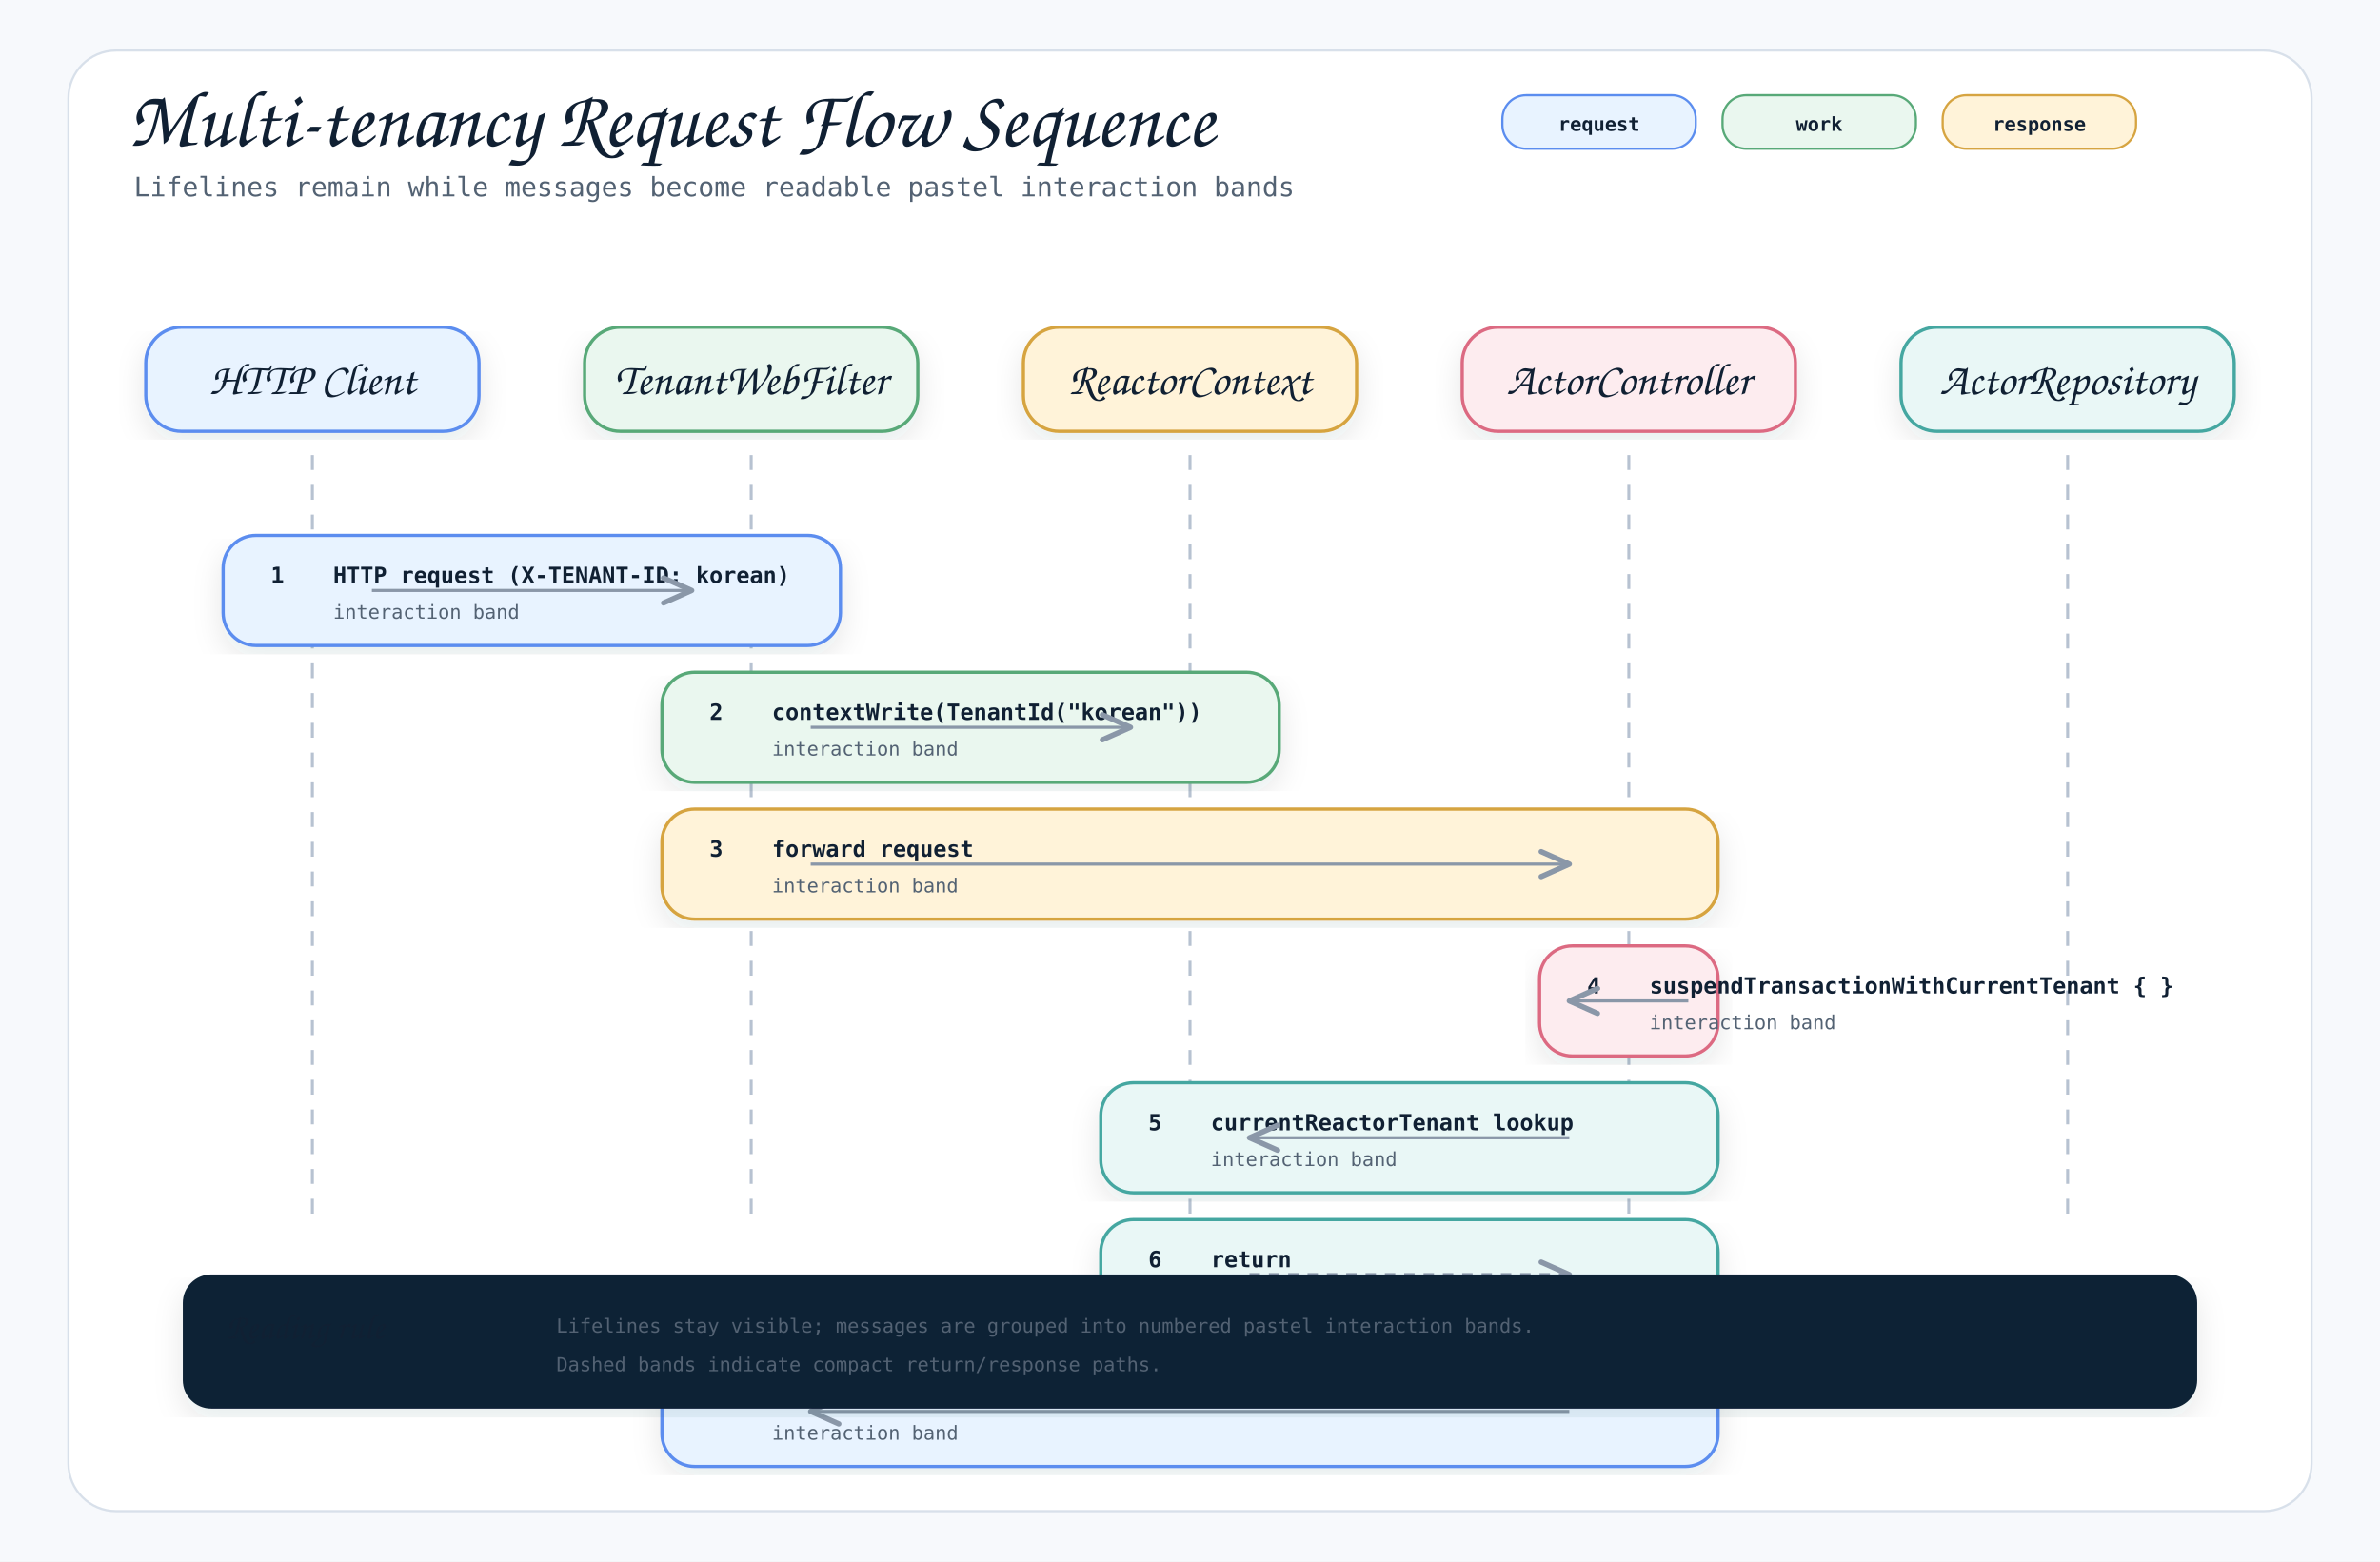
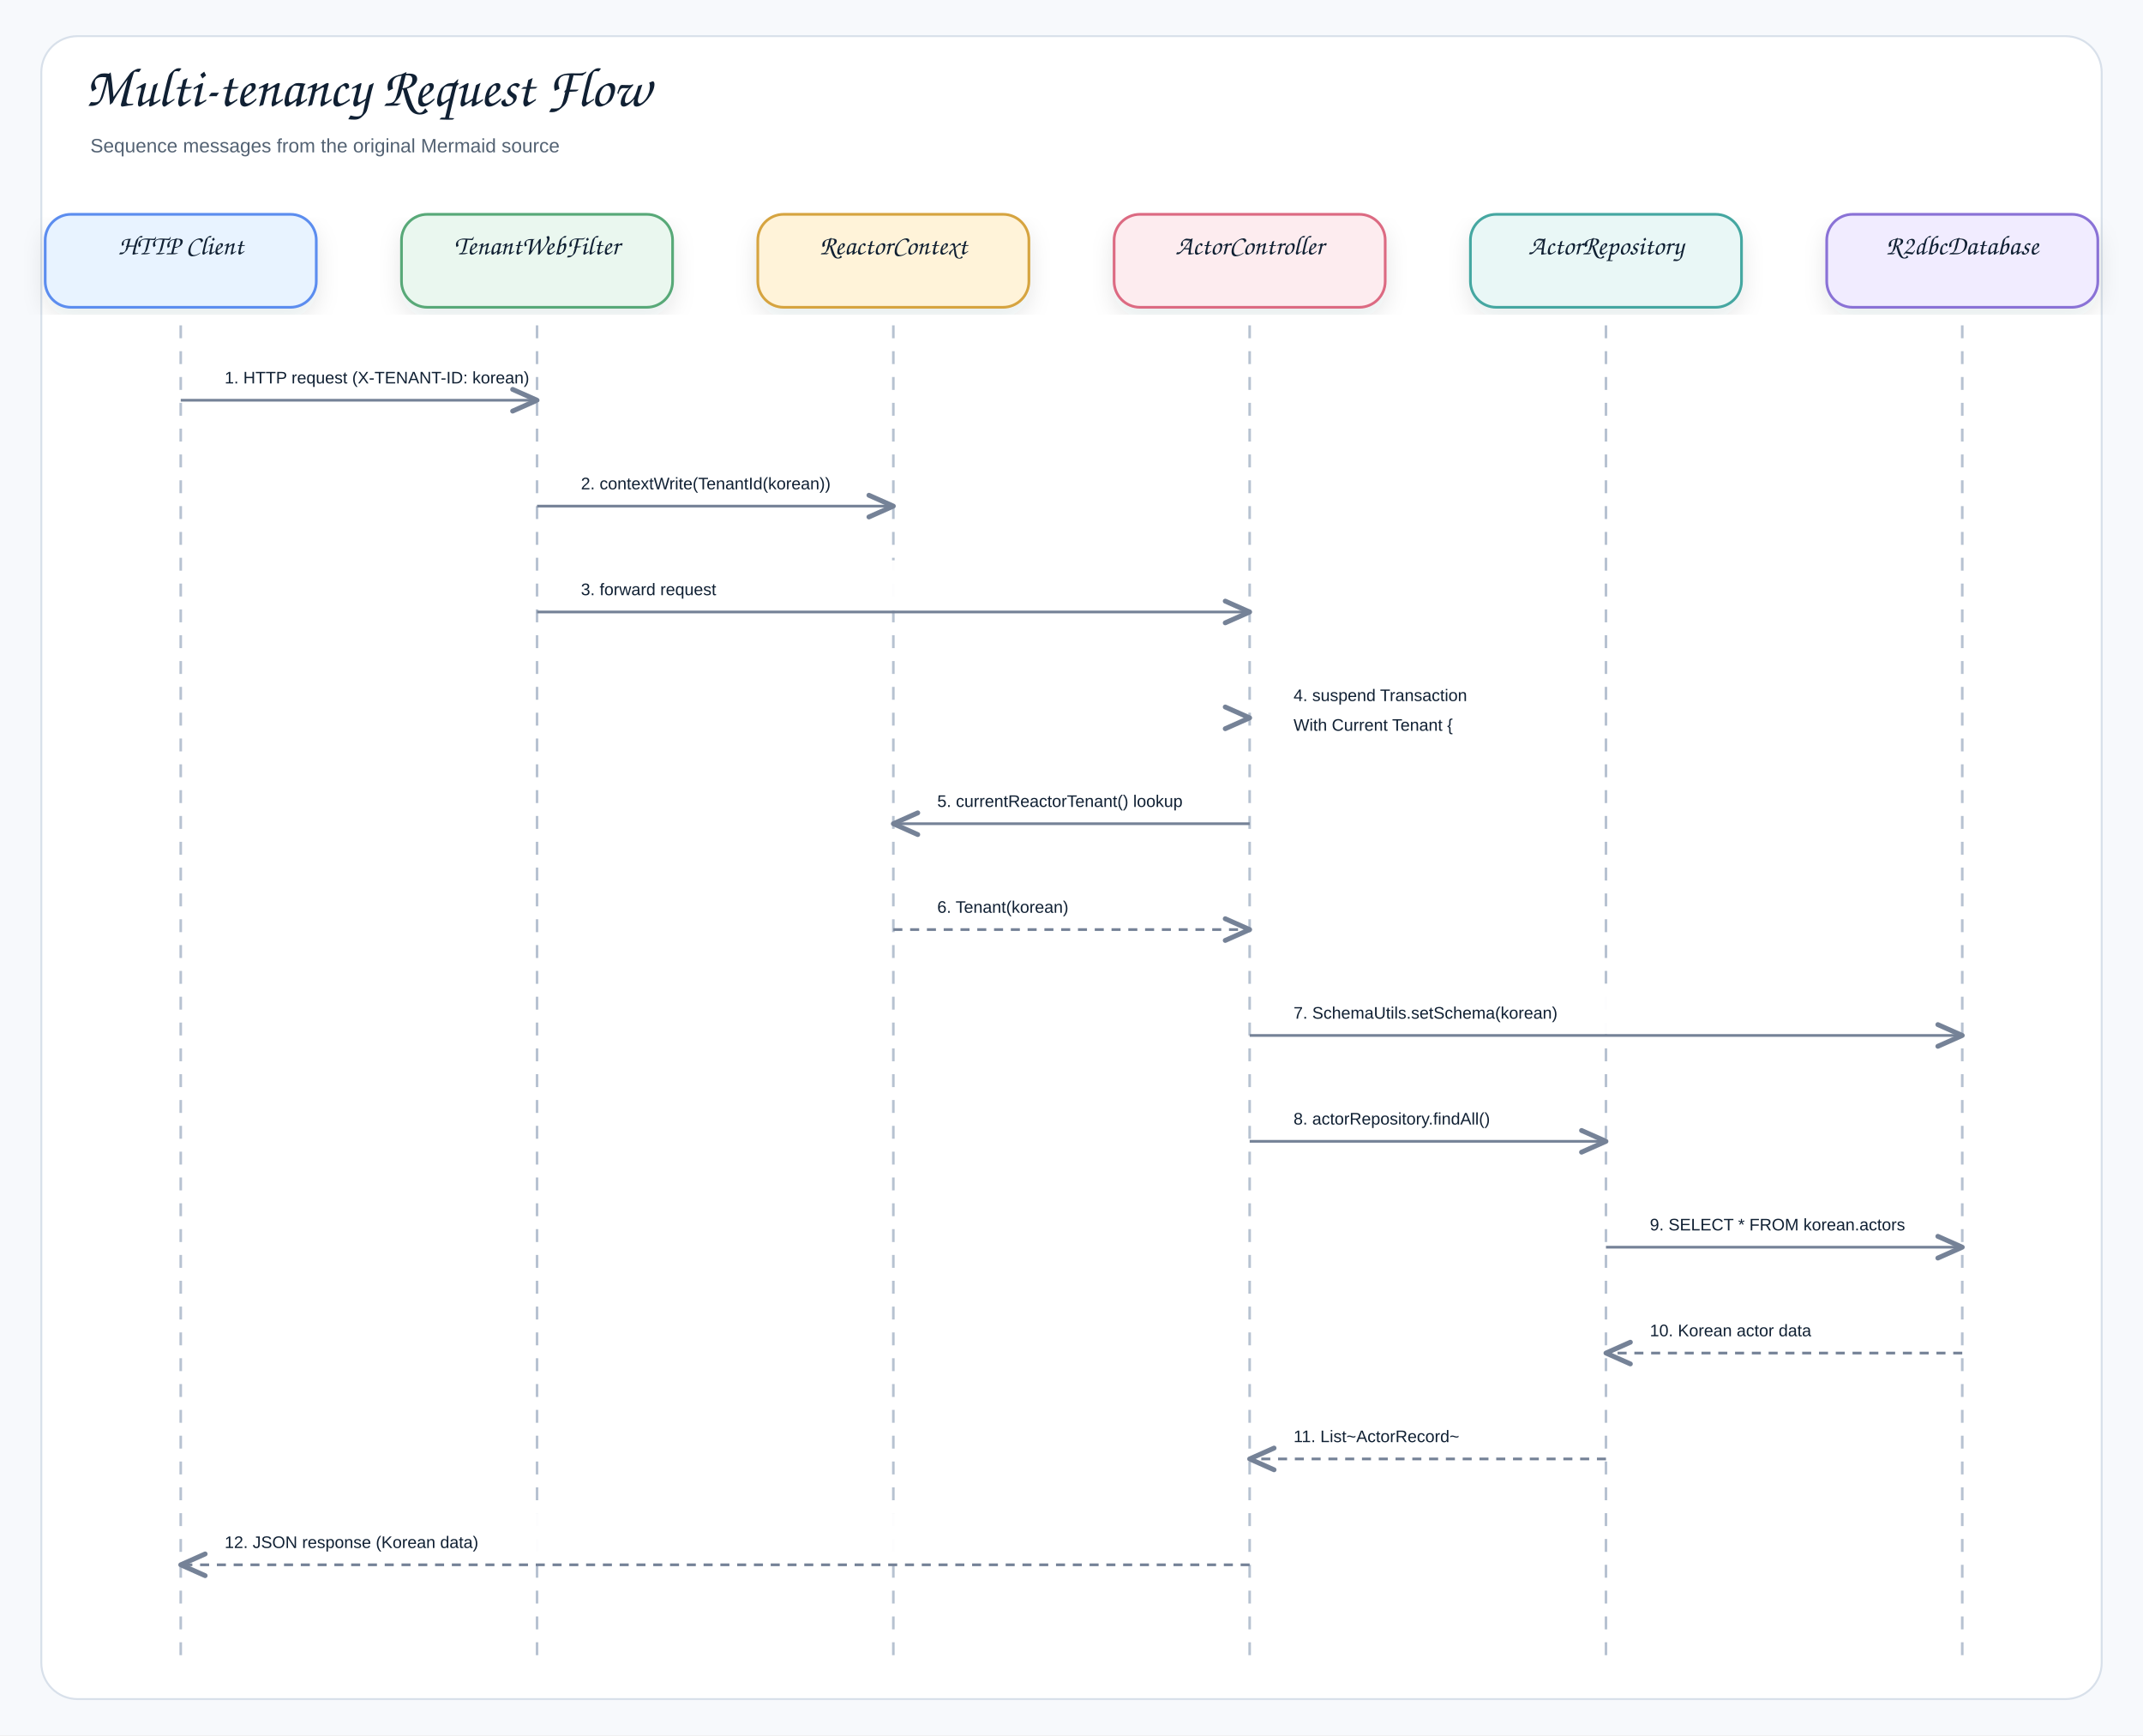
- <svg xmlns="http://www.w3.org/2000/svg" width="1600" height="1050" viewBox="0 0 1600 1050" role="img" aria-label="Multi-tenancy Request Flow Sequence">
+ <svg xmlns="http://www.w3.org/2000/svg" width="1660" height="1344" viewBox="0 0 1660 1344" role="img" aria-label="Multi-tenancy Request Flow">
  <defs>
    <filter id="shadow" x="-8%" y="-8%" width="116%" height="116%">
-       <feDropShadow dx="0" dy="8" stdDeviation="10" flood-color="#1f2937" flood-opacity="0.10" />
+       <feDropShadow dx="0" dy="8" stdDeviation="9" flood-color="#1f2937" flood-opacity="0.10" />
    </filter>
    <marker id="openArrow" markerWidth="12" markerHeight="10" refX="10" refY="5" orient="auto" markerUnits="strokeWidth">
-       <path d="M 1 1 L 10 5 L 1 9" fill="none" stroke="#8a97a8" stroke-width="1.7" stroke-linecap="round" stroke-linejoin="round" />
+       <path d="M 1 1 L 10 5 L 1 9" fill="none" stroke="#758297" stroke-width="1.8" stroke-linecap="round" stroke-linejoin="round" />
    </marker>
    <marker id="inherit" markerWidth="14" markerHeight="12" refX="12" refY="6" orient="auto" markerUnits="strokeWidth">
-       <path d="M 0 1 L 12 6 L 0 11 Z" fill="#ffffff" stroke="#8a97a8" stroke-width="1.7" />
+       <path d="M 0 1 L 12 6 L 0 11 Z" fill="#ffffff" stroke="#758297" stroke-width="1.8" />
    </marker>
    <style>
-     .canvas { fill: #f7f9fc; }
-     .frame { fill: #ffffff; stroke: #d8e0ea; stroke-width: 1.5; }
-     .title { font-family: "Architects Daughter", "Comic Mono", cursive; font-size: 54px; font-weight: 400; fill: #102033; }
-     .subtitle { font-family: "Comic Mono", "SFMono-Regular", Menlo, Consolas, monospace; font-size: 18px; fill: #536273; }
-     .label { font-family: "Architects Daughter", "Comic Mono", cursive; font-size: 30px; font-weight: 400; fill: #102033; }
-     .smallLabel { font-family: "Architects Daughter", "Comic Mono", cursive; font-size: 24px; font-weight: 400; fill: #102033; }
-     .mono { font-family: "Comic Mono", "SFMono-Regular", Menlo, Consolas, monospace; font-size: 15px; fill: #102033; }
-     .small { font-family: "Comic Mono", "SFMono-Regular", Menlo, Consolas, monospace; font-size: 13px; fill: #536273; }
-     .strong { font-family: "Comic Mono", "SFMono-Regular", Menlo, Consolas, monospace; font-size: 15px; font-weight: 700; fill: #102033; }
-     .card { stroke-width: 2.2; filter: url(#shadow); }
-     .line { stroke: #8a97a8; stroke-width: 2.1; fill: none; marker-end: url(#openArrow); }
-     .softLine { stroke: #8a97a8; stroke-width: 2.1; fill: none; }
-     .dashed { stroke: #8a97a8; stroke-width: 2.1; stroke-dasharray: 7 6; fill: none; marker-end: url(#openArrow); }
-     .inheritLine { stroke: #8a97a8; stroke-width: 2.2; fill: none; marker-end: url(#inherit); }
-     .implLine { stroke: #8a97a8; stroke-width: 2.2; stroke-dasharray: 8 7; fill: none; marker-end: url(#inherit); }
-     .compartment { stroke-width: 1.6; fill: none; }
-     .chip { stroke-width: 1.5; rx: 16; }
-     .chipText { font-family: "Comic Mono", "SFMono-Regular", Menlo, Consolas, monospace; font-size: 13px; font-weight: 700; fill: #102033; }
+     .canvas{fill:#f7f9fc}.frame{fill:#fff;stroke:#d8e0ea;stroke-width:1.5}
+     .title{font-family:"Architects Daughter","Comic Sans MS","Comic Sans",cursive;font-size:43px;font-weight:400;fill:#102033}
+     .subtitle{font-family:"Comic Sans MS","Comic Sans","Comic Neue",Arial,sans-serif;font-size:15px;font-weight:400;fill:#536273}
+     .label{font-family:"Architects Daughter","Comic Sans MS","Comic Sans",cursive;font-size:25px;font-weight:400;fill:#102033}
+     .smallLabel{font-family:"Architects Daughter","Comic Sans MS","Comic Sans",cursive;font-size:21px;font-weight:400;fill:#102033}
+     .mono{font-family:"Comic Sans MS","Comic Sans","Comic Neue",Arial,sans-serif;font-size:12px;font-weight:400;fill:#102033}
+     .small{font-family:"Comic Sans MS","Comic Sans","Comic Neue",Arial,sans-serif;font-size:12px;font-weight:400;fill:#536273}
+     .strong{font-family:"Comic Sans MS","Comic Sans","Comic Neue",Arial,sans-serif;font-size:13px;font-weight:400;fill:#102033}
+     .card{stroke-width:2.1;filter:url(#shadow)}.compartment{stroke-width:1.5;fill:none}
+     .line{stroke:#758297;stroke-width:2.1;fill:none;marker-end:url(#openArrow)}
+     .plainLine{stroke:#758297;stroke-width:2.1;fill:none}
+     .dashed{stroke:#758297;stroke-width:2.1;stroke-dasharray:7 6;fill:none;marker-end:url(#openArrow)}
+     .inheritLine{stroke:#758297;stroke-width:2.2;fill:none;marker-end:url(#inherit)}
+     .implLine{stroke:#758297;stroke-width:2.2;stroke-dasharray:8 7;fill:none;marker-end:url(#inherit)}
  </style>
  </defs>
-   <rect class="canvas" width="1600" height="1050" />
-   <rect class="frame" x="46" y="34" width="1508" height="982" rx="32" />
-   <text class="title" x="86" y="98">Multi-tenancy Request Flow Sequence</text>
-   <text class="subtitle" x="90" y="132">Lifelines remain while messages become readable pastel interaction bands</text>
-   <rect class="chip" x="1010" y="64" width="130" height="36" fill="#e8f3ff" stroke="#5b8def" />
-   <text class="chipText" x="1075" y="88" text-anchor="middle">request</text>
-   <rect class="chip" x="1158" y="64" width="130" height="36" fill="#eaf7ef" stroke="#58a978" />
-   <text class="chipText" x="1223" y="88" text-anchor="middle">work</text>
-   <rect class="chip" x="1306" y="64" width="130" height="36" fill="#fff3d9" stroke="#d6a441" />
-   <text class="chipText" x="1371" y="88" text-anchor="middle">response</text>
-   <g>
-     <rect class="card" x="98" y="220" width="224" height="70" rx="24" fill="#e8f3ff" stroke="#5b8def" />
-     <text class="label" x="210" y="265" text-anchor="middle">HTTP Client</text>
-     <line x1="210" y1="306" x2="210" y2="820" stroke="#b7c2d1" stroke-width="2" stroke-dasharray="10 10" />
-   </g>
-   <g>
-     <rect class="card" x="393" y="220" width="224" height="70" rx="24" fill="#eaf7ef" stroke="#58a978" />
-     <text class="label" x="505" y="265" text-anchor="middle">TenantWebFilter</text>
-     <line x1="505" y1="306" x2="505" y2="820" stroke="#b7c2d1" stroke-width="2" stroke-dasharray="10 10" />
-   </g>
-   <g>
-     <rect class="card" x="688" y="220" width="224" height="70" rx="24" fill="#fff3d9" stroke="#d6a441" />
-     <text class="label" x="800" y="265" text-anchor="middle">ReactorContext</text>
-     <line x1="800" y1="306" x2="800" y2="820" stroke="#b7c2d1" stroke-width="2" stroke-dasharray="10 10" />
-   </g>
-   <g>
-     <rect class="card" x="983" y="220" width="224" height="70" rx="24" fill="#fdecef" stroke="#dc6b82" />
-     <text class="label" x="1095" y="265" text-anchor="middle">ActorController</text>
-     <line x1="1095" y1="306" x2="1095" y2="820" stroke="#b7c2d1" stroke-width="2" stroke-dasharray="10 10" />
-   </g>
-   <g>
-     <rect class="card" x="1278" y="220" width="224" height="70" rx="24" fill="#e9f7f6" stroke="#45a7a1" />
-     <text class="label" x="1390" y="265" text-anchor="middle">ActorRepository</text>
-     <line x1="1390" y1="306" x2="1390" y2="820" stroke="#b7c2d1" stroke-width="2" stroke-dasharray="10 10" />
-   </g>
-   <g>
-     <rect class="card" x="150" y="360" width="415" height="74" rx="22" fill="#e8f3ff" stroke="#5b8def" />
-     <text class="strong" x="182" y="392">1</text>
-     <text class="strong" x="224" y="392">HTTP request (X-TENANT-ID: korean)</text>
-     <text class="small" x="224" y="416">interaction band</text>
-     <path class="line" d="M250 397 L465 397" />
-   </g>
-   <g>
-     <rect class="card" x="445" y="452" width="415" height="74" rx="22" fill="#eaf7ef" stroke="#58a978" />
-     <text class="strong" x="477" y="484">2</text>
-     <text class="strong" x="519" y="484">contextWrite(TenantId("korean"))</text>
-     <text class="small" x="519" y="508">interaction band</text>
-     <path class="line" d="M545 489 L760 489" />
-   </g>
-   <g>
-     <rect class="card" x="445" y="544" width="710" height="74" rx="22" fill="#fff3d9" stroke="#d6a441" />
-     <text class="strong" x="477" y="576">3</text>
-     <text class="strong" x="519" y="576">forward request</text>
-     <text class="small" x="519" y="600">interaction band</text>
-     <path class="line" d="M545 581 L1055 581" />
-   </g>
-   <g>
-     <rect class="card" x="1035" y="636" width="120" height="74" rx="22" fill="#fdecef" stroke="#dc6b82" />
-     <text class="strong" x="1067" y="668">4</text>
-     <text class="strong" x="1109" y="668">suspendTransactionWithCurrentTenant { }</text>
-     <text class="small" x="1109" y="692">interaction band</text>
-     <path class="line" d="M1135 673 L1055 673" />
-   </g>
-   <g>
-     <rect class="card" x="740" y="728" width="415" height="74" rx="22" fill="#e9f7f6" stroke="#45a7a1" />
-     <text class="strong" x="772" y="760">5</text>
-     <text class="strong" x="814" y="760">currentReactorTenant lookup</text>
-     <text class="small" x="814" y="784">interaction band</text>
-     <path class="line" d="M1055 765 L840 765" />
-   </g>
-   <g>
-     <rect class="card" x="740" y="820" width="415" height="74" rx="22" fill="#e9f7f6" stroke="#45a7a1" />
-     <text class="strong" x="772" y="852">6</text>
-     <text class="strong" x="814" y="852">return</text>
-     <text class="small" x="814" y="876">Tenant("korean")</text>
-     <path class="dashed" d="M840 857 L1055 857" />
-   </g>
-   <g>
-     <rect class="card" x="445" y="912" width="710" height="74" rx="22" fill="#e8f3ff" stroke="#5b8def" />
-     <text class="strong" x="477" y="944">7</text>
-     <text class="strong" x="519" y="944">SchemaUtils.setSchema("korean")</text>
-     <text class="small" x="519" y="968">interaction band</text>
-     <path class="line" d="M1055 949 L545 949" />
-   </g>
-   <g transform="translate(124,858)">
-     <rect class="card" x="0" y="0" width="1352" height="88" rx="18" fill="#0d2435" stroke="#0d2435" />
-     <text class="smallLabel" x="28" y="42" fill="#ffffff">Reading rule</text>
-     <text class="small" x="250" y="38" fill="#dbeafe">Lifelines stay visible; messages are grouped into numbered pastel interaction bands.</text>
-     <text class="small" x="250" y="64" fill="#dbeafe">Dashed bands indicate compact return/response paths.</text>
-   </g>
+   <rect class="canvas" width="1660" height="1344" />
+   <rect class="frame" x="32" y="28" width="1596" height="1288" rx="28" />
+   <text class="title" x="66" y="82">Multi-tenancy Request Flow</text>
+   <text class="subtitle" x="70" y="118">Sequence messages from the original Mermaid source</text>
+   <rect class="card" x="35" y="166" width="210" height="72" rx="20" fill="#E8F3FF" stroke="#5B8DEF" />
+   <text class="smallLabel" x="140" y="197" text-anchor="middle">HTTP Client</text>
+   <line x1="140" y1="252" x2="140" y2="1284" stroke="#b7c2d1" stroke-width="2" stroke-dasharray="10 10" />
+   <rect class="card" x="311" y="166" width="210" height="72" rx="20" fill="#EAF7EF" stroke="#58A978" />
+   <text class="smallLabel" x="416" y="197" text-anchor="middle">TenantWebFilter</text>
+   <line x1="416" y1="252" x2="416" y2="1284" stroke="#b7c2d1" stroke-width="2" stroke-dasharray="10 10" />
+   <rect class="card" x="587" y="166" width="210" height="72" rx="20" fill="#FFF3D9" stroke="#D6A441" />
+   <text class="smallLabel" x="692" y="197" text-anchor="middle">ReactorContext</text>
+   <line x1="692" y1="252" x2="692" y2="1284" stroke="#b7c2d1" stroke-width="2" stroke-dasharray="10 10" />
+   <rect class="card" x="863" y="166" width="210" height="72" rx="20" fill="#FDECEF" stroke="#DC6B82" />
+   <text class="smallLabel" x="968" y="197" text-anchor="middle">ActorController</text>
+   <line x1="968" y1="252" x2="968" y2="1284" stroke="#b7c2d1" stroke-width="2" stroke-dasharray="10 10" />
+   <rect class="card" x="1139" y="166" width="210" height="72" rx="20" fill="#E9F7F6" stroke="#45A7A1" />
+   <text class="smallLabel" x="1244" y="197" text-anchor="middle">ActorRepository</text>
+   <line x1="1244" y1="252" x2="1244" y2="1284" stroke="#b7c2d1" stroke-width="2" stroke-dasharray="10 10" />
+   <rect class="card" x="1415" y="166" width="210" height="72" rx="20" fill="#F1ECFF" stroke="#8A72D6" />
+   <text class="smallLabel" x="1520" y="197" text-anchor="middle">R2dbcDatabase</text>
+   <line x1="1520" y1="252" x2="1520" y2="1284" stroke="#b7c2d1" stroke-width="2" stroke-dasharray="10 10" />
+   <rect x="158" y="270" width="240" height="39" rx="12" fill="#ffffff" opacity="0.97" />
+   <text class="strong" x="174" y="297" text-anchor="start">1. HTTP request (X-TENANT-ID: korean)</text>
+   <path class="line" d="M140 310 L416 310" />
+   <rect x="434" y="352" width="240" height="39" rx="12" fill="#ffffff" opacity="0.97" />
+   <text class="strong" x="450" y="379" text-anchor="start">2. contextWrite(TenantId(korean))</text>
+   <path class="line" d="M416 392 L692 392" />
+   <rect x="434" y="434" width="516" height="39" rx="12" fill="#ffffff" opacity="0.97" />
+   <text class="strong" x="450" y="461" text-anchor="start">3. forward request</text>
+   <path class="line" d="M416 474 L968 474" />
+   <rect x="986" y="516" width="190" height="62" rx="12" fill="#ffffff" opacity="0.97" />
+   <text class="strong" x="1002" y="543" text-anchor="start">4. suspend Transaction</text>
+   <text class="strong" x="1002" y="566" text-anchor="start">With Current Tenant {</text>
+   <path class="line" d="M968 556 L968 556" />
+   <rect x="710" y="598" width="240" height="39" rx="12" fill="#ffffff" opacity="0.97" />
+   <text class="strong" x="726" y="625" text-anchor="start">5. currentReactorTenant() lookup</text>
+   <path class="line" d="M968 638 L692 638" />
+   <rect x="710" y="680" width="240" height="39" rx="12" fill="#ffffff" opacity="0.97" />
+   <text class="strong" x="726" y="707" text-anchor="start">6. Tenant(korean)</text>
+   <path class="dashed" d="M692 720 L968 720" />
+   <rect x="986" y="762" width="516" height="39" rx="12" fill="#ffffff" opacity="0.97" />
+   <text class="strong" x="1002" y="789" text-anchor="start">7. SchemaUtils.setSchema(korean)</text>
+   <path class="line" d="M968 802 L1520 802" />
+   <rect x="986" y="844" width="240" height="39" rx="12" fill="#ffffff" opacity="0.97" />
+   <text class="strong" x="1002" y="871" text-anchor="start">8. actorRepository.findAll()</text>
+   <path class="line" d="M968 884 L1244 884" />
+   <rect x="1262" y="926" width="240" height="39" rx="12" fill="#ffffff" opacity="0.97" />
+   <text class="strong" x="1278" y="953" text-anchor="start">9. SELECT * FROM korean.actors</text>
+   <path class="line" d="M1244 966 L1520 966" />
+   <rect x="1262" y="1008" width="240" height="39" rx="12" fill="#ffffff" opacity="0.97" />
+   <text class="strong" x="1278" y="1035" text-anchor="start">10. Korean actor data</text>
+   <path class="dashed" d="M1520 1048 L1244 1048" />
+   <rect x="986" y="1090" width="240" height="39" rx="12" fill="#ffffff" opacity="0.97" />
+   <text class="strong" x="1002" y="1117" text-anchor="start">11. List~ActorRecord~</text>
+   <path class="dashed" d="M1244 1130 L968 1130" />
+   <rect x="158" y="1172" width="792" height="39" rx="12" fill="#ffffff" opacity="0.97" />
+   <text class="strong" x="174" y="1199" text-anchor="start">12. JSON response (Korean data)</text>
+   <path class="dashed" d="M968 1212 L140 1212" />
</svg>
